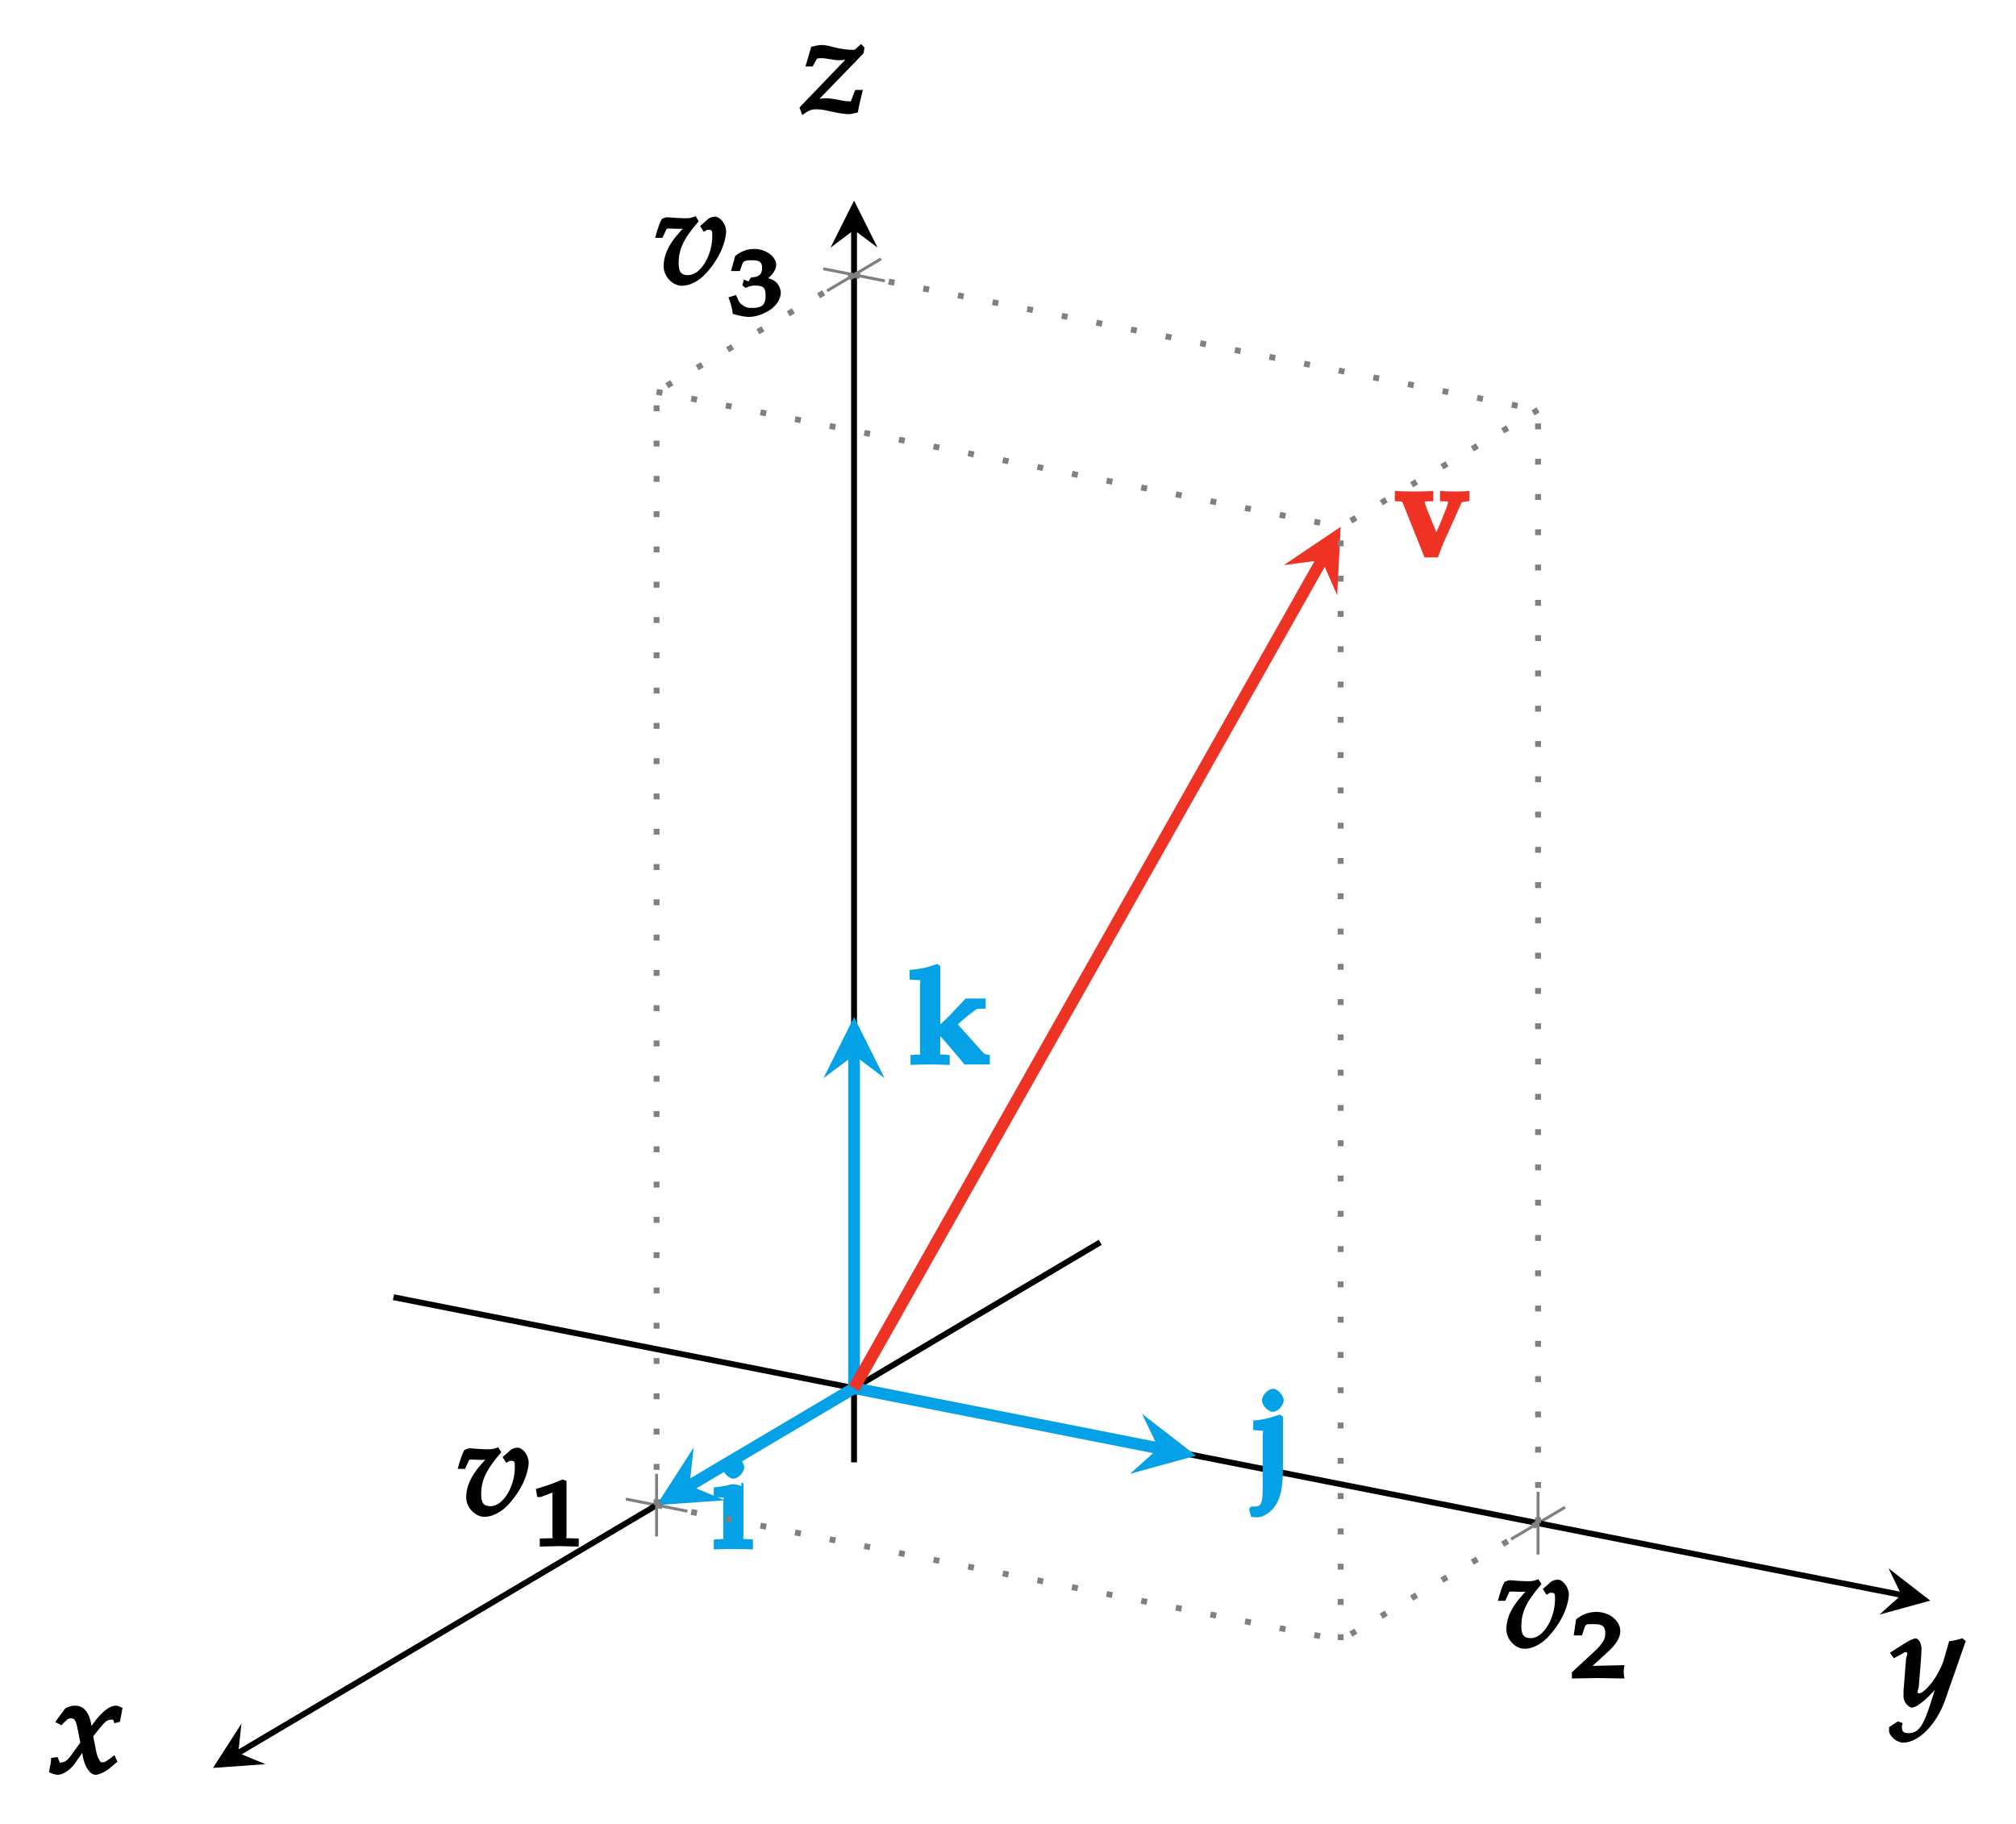
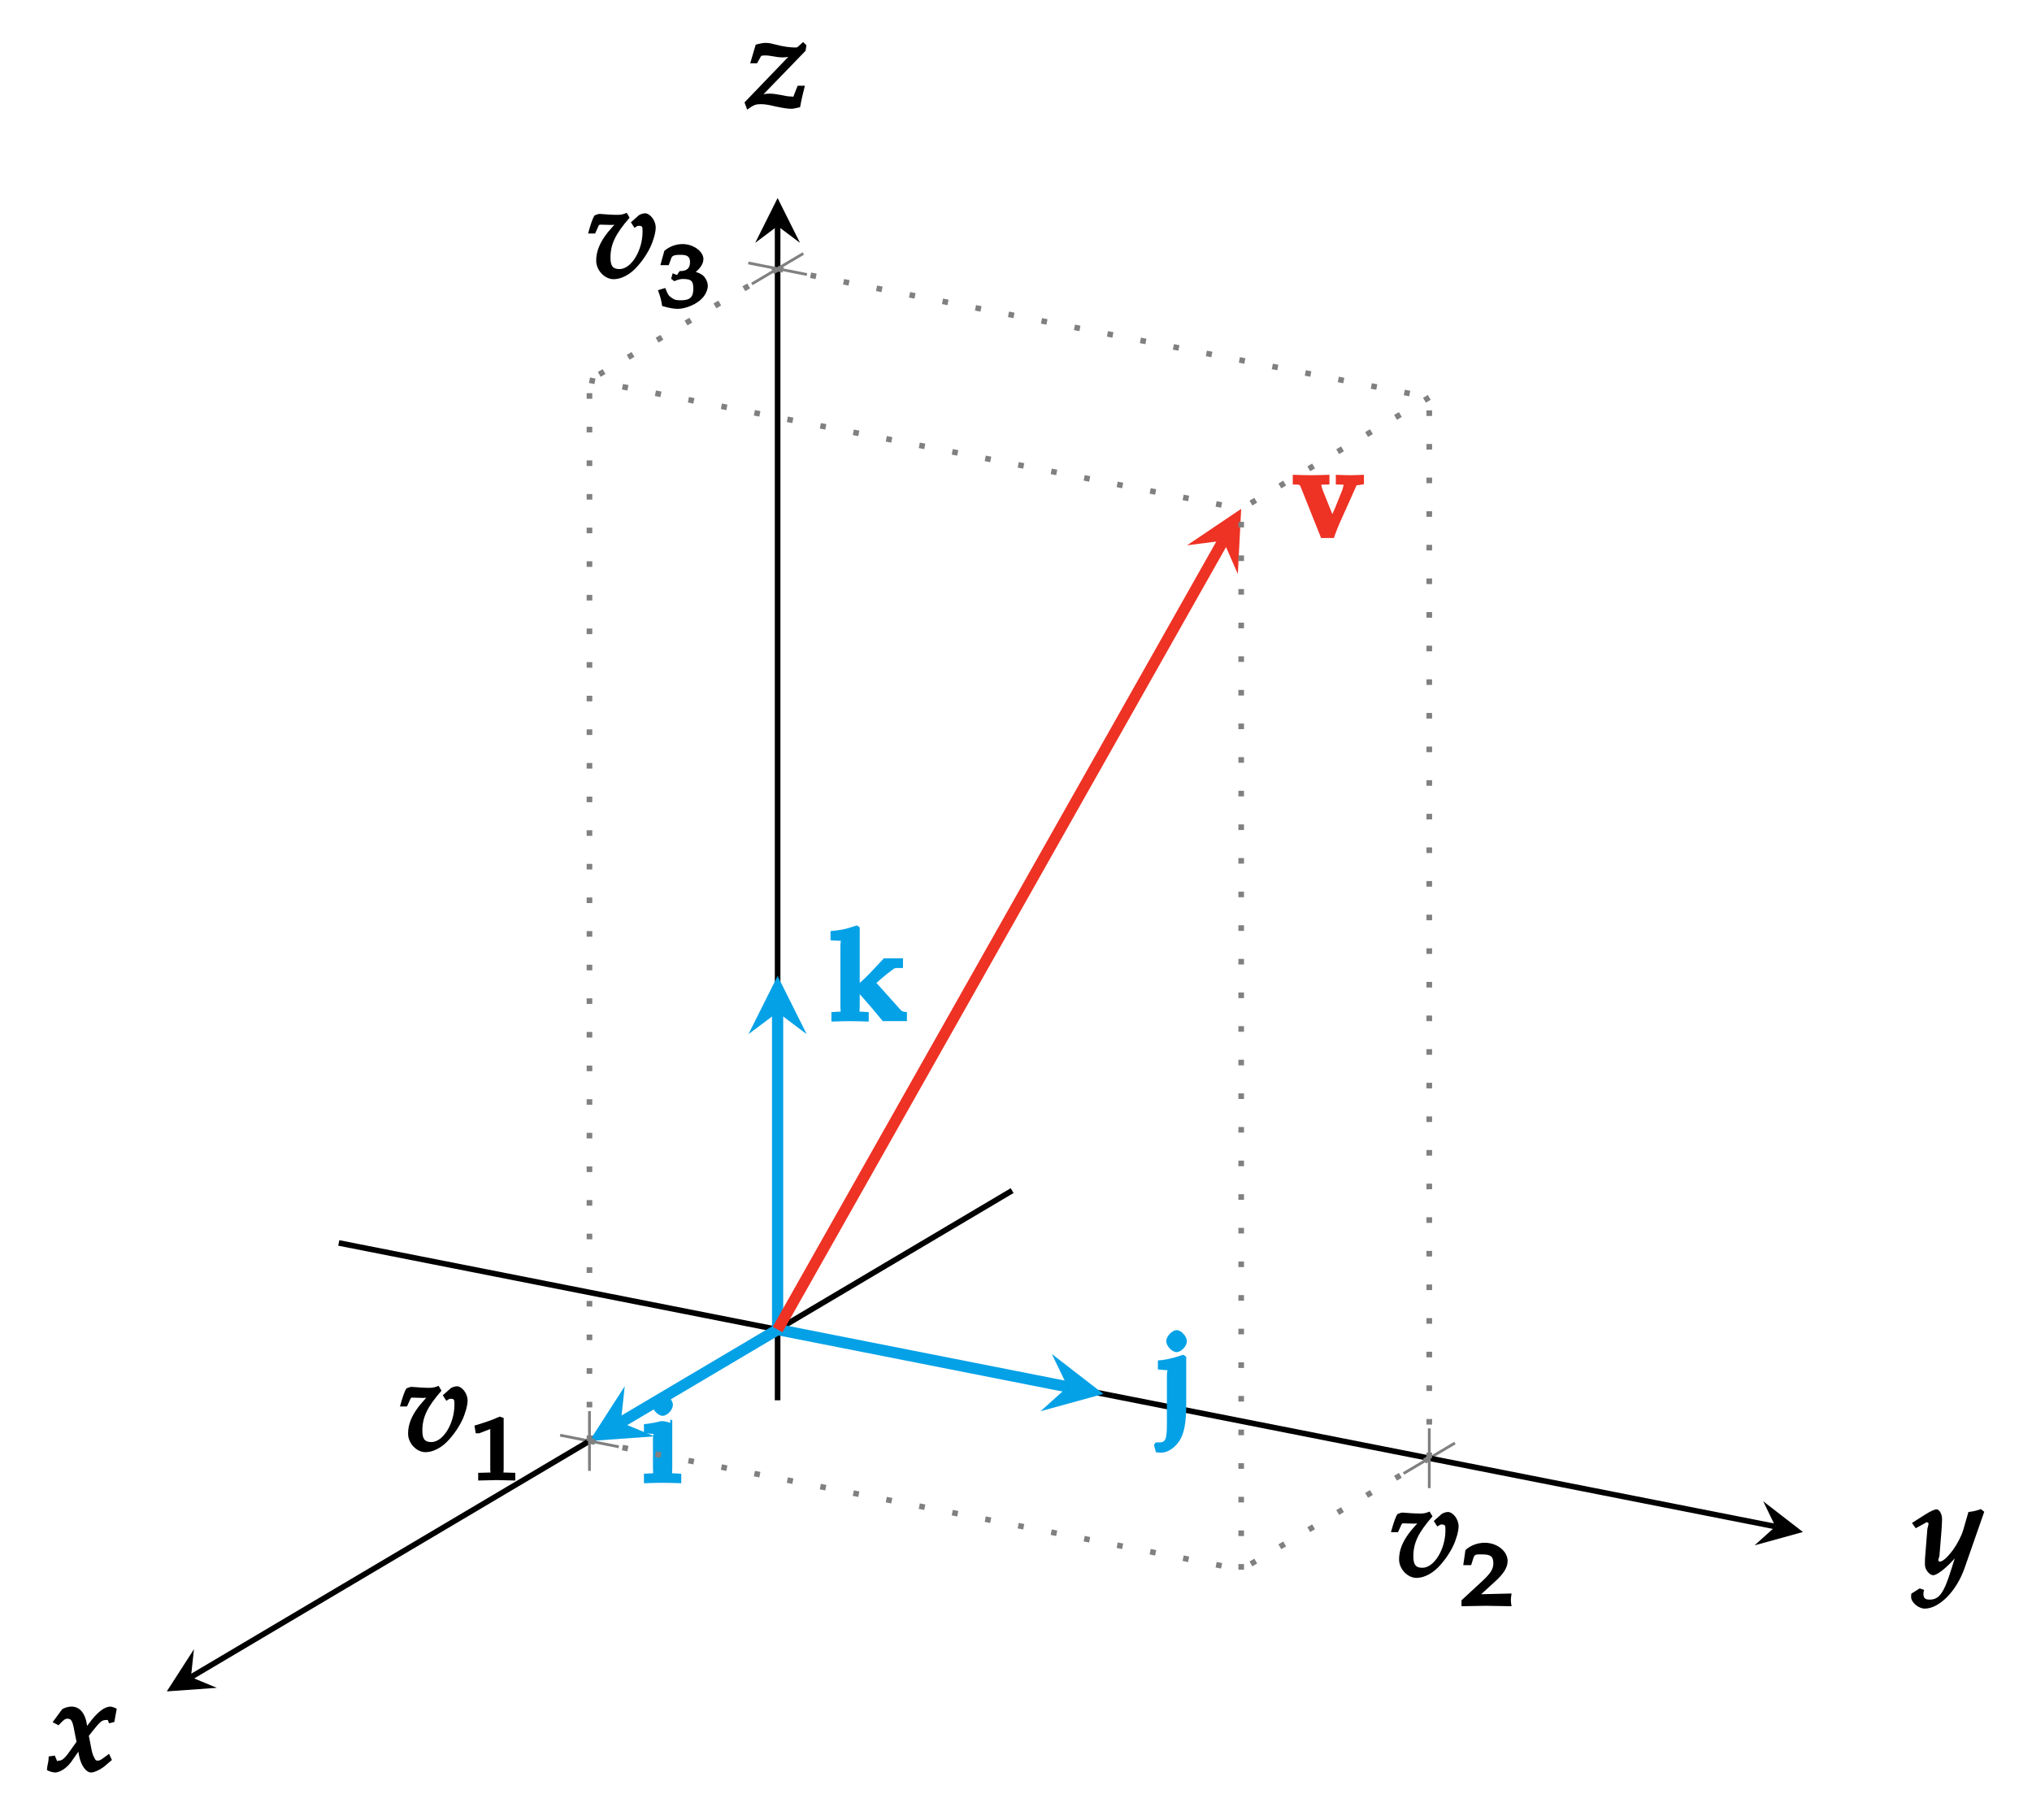
- <svg xmlns="http://www.w3.org/2000/svg" xmlns:xlink="http://www.w3.org/1999/xlink" width="136.66pt" height="123.64pt" viewBox="0 0 136.66 123.64" version="1.1">
+ <svg xmlns="http://www.w3.org/2000/svg" xmlns:xlink="http://www.w3.org/1999/xlink" width="144.58pt" height="129.43pt" viewBox="0 0 144.58 129.43" version="1.1">
  <defs>
    <g>
      <symbol overflow="visible" id="glyph0-0">
        <path style="stroke:none;" d="" />
      </symbol>
      <symbol overflow="visible" id="glyph0-1">
        <path style="stroke:none;" d="M 4.906 -3.578 C 4.906 -4.094 4.5 -4.594 4.141 -4.594 C 4.016 -4.594 3.781 -4.516 3.703 -4.453 L 3.141 -3.953 L 3.391 -3.562 C 3.641 -3.719 3.609 -3.703 3.703 -3.703 C 3.969 -3.703 3.969 -3.625 3.969 -3.281 C 3.969 -1.953 3.172 -0.625 2.328 -0.625 C 1.844 -0.625 1.688 -0.859 1.688 -1.438 C 1.688 -2.391 2.031 -3.109 3.047 -4.281 L 2.844 -4.625 C 2.578 -4.516 2.453 -4.484 2.172 -4.484 C 1.781 -4.484 1.375 -4.516 0.984 -4.547 C 0.859 -4.562 0.766 -4.531 0.547 -4.438 C 0.406 -4.203 0.266 -3.781 0.094 -3.156 L 0.594 -3.156 L 0.828 -3.672 C 0.891 -3.828 0.938 -3.781 1.172 -3.781 C 1.359 -3.781 1.531 -3.766 1.719 -3.766 C 1.922 -3.766 2.078 -3.781 2.328 -3.797 L 2.219 -4.031 C 1.125 -2.953 0.672 -2.109 0.672 -1.219 C 0.672 -0.531 1.281 0.094 1.906 0.094 C 2.328 0.094 2.797 -0.094 3.25 -0.469 C 3.703 -0.859 4.219 -1.547 4.516 -2.172 C 4.734 -2.625 4.906 -3.219 4.906 -3.578 Z M 4.906 -3.578 " />
      </symbol>
      <symbol overflow="visible" id="glyph0-2">
        <path style="stroke:none;" d="M 4.938 -4.469 C 4.812 -4.531 4.625 -4.594 4.531 -4.594 C 4.141 -4.594 3.625 -4.234 3.016 -3.406 L 2.656 -2.922 L 2.938 -2.812 L 2.875 -3.25 C 2.75 -4.141 2.344 -4.594 1.766 -4.594 C 1.5 -4.594 1.172 -4.484 1.078 -4.375 L 0.422 -3.484 L 0.844 -3.266 C 1.203 -3.641 1.297 -3.734 1.484 -3.734 C 1.797 -3.734 1.859 -3.5 2.016 -2.625 L 2.125 -2.094 L 1.781 -1.609 C 1.359 -1 1.141 -0.75 0.875 -0.75 C 0.719 -0.75 0.766 -0.656 0.75 -0.703 L 0.578 -1.109 L 0.141 -1.047 C 0.141 -0.75 0.109 -0.625 0.047 -0.344 C 0.031 -0.234 0.031 -0.203 0.016 -0.078 C 0.203 0.031 0.484 0.094 0.594 0.094 C 0.922 0.094 1.406 -0.203 1.719 -0.625 L 2.453 -1.672 L 2.188 -1.766 L 2.297 -1.141 C 2.438 -0.391 2.812 0.094 3.156 0.094 C 3.375 0.094 3.797 -0.094 4.109 -0.344 L 4.641 -0.797 L 4.438 -1.234 C 3.922 -0.844 3.797 -0.75 3.641 -0.75 C 3.484 -0.75 3.469 -0.797 3.375 -0.984 C 3.281 -1.141 3.219 -1.375 3.172 -1.641 L 3 -2.516 L 3.297 -2.891 C 3.766 -3.469 3.906 -3.641 4.219 -3.641 C 4.375 -3.641 4.328 -3.703 4.438 -3.406 L 4.812 -3.5 L 4.984 -4.438 Z M 4.938 -4.469 " />
      </symbol>
      <symbol overflow="visible" id="glyph0-3">
        <path style="stroke:none;" d="M 4.984 -4.469 L 4.812 -4.609 C 4.484 -4.5 4.266 -4.438 3.922 -4.406 L 3.547 -3.109 C 3.422 -2.688 3.125 -2.125 2.812 -1.688 C 2.469 -1.234 2.109 -0.875 1.891 -0.875 C 1.672 -0.875 1.844 -1.172 1.859 -1.281 L 2 -3.016 C 2.016 -3.297 2.047 -3.641 2.047 -3.891 C 2.047 -4.297 1.828 -4.594 1.656 -4.594 C 1.531 -4.594 1.281 -4.5 0.812 -4.203 L -0.094 -3.625 L 0.172 -3.25 L 0.828 -3.609 C 0.875 -3.641 0.891 -3.672 0.953 -3.672 C 1.203 -3.672 1.016 -3.359 1 -3.203 L 0.828 -1.031 L 0.828 -0.672 C 0.812 -0.297 1.172 0.094 1.406 0.094 C 1.766 0.094 2.703 -0.703 3.438 -1.719 L 3.172 -1.812 L 2.688 -0.281 C 2.188 1.312 1.859 1.828 1.172 1.828 C 0.828 1.828 0.719 1.719 0.719 1.406 C 0.719 1.359 0.719 1.297 0.766 1.141 L 0.453 1.031 L -0.141 1.406 C -0.156 1.547 -0.156 1.594 -0.156 1.641 C -0.156 2.031 0.375 2.469 0.812 2.469 C 1.844 2.469 3.078 1.234 3.656 -0.438 L 5.047 -4.422 Z M 4.984 -4.469 " />
      </symbol>
      <symbol overflow="visible" id="glyph0-4">
        <path style="stroke:none;" d="M 4.266 -4.469 L 4.078 -4.656 L 3.734 -4.344 C 3.625 -4.266 3.656 -4.266 3.5 -4.266 C 3.172 -4.266 2.672 -4.328 2.203 -4.453 C 1.953 -4.516 1.688 -4.594 1.422 -4.594 C 1.25 -4.594 1.062 -4.562 0.703 -4.469 L 0.312 -3.141 L 0.797 -3.141 L 1.094 -3.672 C 1.172 -3.688 1.266 -3.703 1.391 -3.703 C 1.531 -3.703 1.625 -3.688 1.828 -3.656 C 2.156 -3.594 2.406 -3.562 2.625 -3.562 C 2.984 -3.562 3.203 -3.625 3.531 -3.781 L 3.422 -4.016 L -0.094 -0.359 L 0.094 0.156 C 0.562 -0.188 0.719 -0.234 1.062 -0.234 C 1.297 -0.234 1.578 -0.203 2.078 -0.078 C 2.672 0.047 2.984 0.094 3.234 0.094 C 3.359 0.094 3.438 0.078 3.859 -0.016 C 3.984 -0.688 4.062 -0.984 4.203 -1.547 L 3.688 -1.547 L 3.422 -0.875 C 3.359 -0.703 3.422 -0.781 3.203 -0.781 C 3 -0.781 2.766 -0.828 2.562 -0.875 C 2.234 -0.938 1.906 -0.984 1.719 -0.984 C 1.406 -0.984 1.141 -0.938 0.781 -0.797 L 0.891 -0.562 L 4.25 -4.031 L 4.312 -4.422 Z M 4.266 -4.469 " />
      </symbol>
      <symbol overflow="visible" id="glyph1-0">
        <path style="stroke:none;" d="" />
      </symbol>
      <symbol overflow="visible" id="glyph1-1">
        <path style="stroke:none;" d="M 3.234 -0.156 L 3.234 -0.516 L 2.688 -0.531 C 2.297 -0.562 2.406 -0.438 2.406 -0.75 L 2.406 -4.422 L 2.125 -4.516 C 1.672 -4.312 1.172 -4.125 0.328 -3.875 L 0.422 -3.328 L 0.656 -3.328 L 1.562 -3.672 L 1.578 -3.672 C 1.625 -3.672 1.453 -3.797 1.453 -3.656 L 1.453 -0.75 C 1.453 -0.438 1.562 -0.562 1.188 -0.531 L 0.594 -0.516 L 0.594 0.031 L 1.938 0 L 3.234 0.031 Z M 3.234 -0.156 " />
      </symbol>
      <symbol overflow="visible" id="glyph1-2">
        <path style="stroke:none;" d="M 3.578 -0.156 C 3.562 -0.281 3.562 -0.344 3.562 -0.438 C 3.562 -0.516 3.562 -0.562 3.609 -0.875 L 0.969 -0.812 L 1.109 -0.516 L 2.375 -1.672 C 3.062 -2.281 3.328 -2.734 3.328 -3.188 C 3.328 -3.875 2.594 -4.484 1.703 -4.484 C 1.203 -4.484 0.719 -4.312 0.328 -3.969 L 0.172 -2.891 L 0.734 -2.891 L 0.875 -3.344 C 0.984 -3.688 1.047 -3.656 1.516 -3.656 C 2.125 -3.656 2.312 -3.516 2.312 -3.016 C 2.312 -2.562 2.078 -2.25 1.281 -1.531 L 0.047 -0.391 L 0.047 0.031 L 1.797 0 L 3.609 0.031 Z M 3.578 -0.156 " />
      </symbol>
      <symbol overflow="visible" id="glyph1-3">
        <path style="stroke:none;" d="M 3.547 -1.516 C 3.547 -1.812 3.344 -2.188 3.094 -2.328 C 2.922 -2.438 2.625 -2.547 2.281 -2.594 L 2.406 -2.297 C 2.969 -2.656 3.234 -3.062 3.234 -3.422 C 3.234 -3.953 2.531 -4.484 1.75 -4.484 C 1.281 -4.484 0.812 -4.312 0.453 -4 L 0.172 -2.984 L 0.766 -2.984 L 0.953 -3.5 C 1.031 -3.703 1.281 -3.719 1.641 -3.719 C 2.094 -3.719 2.281 -3.578 2.281 -3.203 C 2.281 -2.766 2.062 -2.562 1.562 -2.562 C 1.516 -2.562 1.359 -2.281 1.359 -2.281 L 1.047 -2.406 L 0.938 -2.016 L 1.156 -1.844 C 1.469 -1.969 1.594 -2 1.781 -2 C 2.375 -2 2.516 -1.859 2.516 -1.312 C 2.516 -0.703 2.281 -0.484 1.625 -0.484 C 1.297 -0.484 1.156 -0.516 0.938 -0.688 C 0.766 -0.812 0.734 -0.828 0.516 -1.359 L 0 -1.203 C 0.172 -0.734 0.234 -0.516 0.297 -0.078 C 0.844 0.078 1.156 0.125 1.406 0.125 C 1.969 0.125 2.75 -0.203 3.125 -0.609 C 3.375 -0.844 3.547 -1.234 3.547 -1.516 Z M 3.547 -1.516 " />
      </symbol>
      <symbol overflow="visible" id="glyph2-0">
        <path style="stroke:none;" d="" />
      </symbol>
      <symbol overflow="visible" id="glyph2-1">
        <path style="stroke:none;" d="M 2.812 -0.141 L 2.812 -0.641 L 2.359 -0.672 C 2.078 -0.688 2.172 -0.578 2.172 -1.062 L 2.172 -4.438 L 2.031 -4.516 L 2.031 -4.266 C 2.031 -4.266 1.562 -4.438 1.312 -4.375 C 0.984 -4.281 0.812 -4.266 0.438 -4.203 L 0.156 -4.172 L 0.156 -3.531 L 0.703 -3.484 C 0.922 -3.469 0.797 -3.562 0.797 -3.031 L 0.797 -1.062 C 0.797 -0.578 0.891 -0.688 0.625 -0.672 L 0.156 -0.641 L 0.156 0.031 C 0.688 0.016 1.078 0 1.469 0 C 1.859 0 2.266 0.016 2.812 0.031 Z M 2.219 -5.547 C 2.219 -5.859 1.828 -6.328 1.5 -6.328 C 1.156 -6.328 0.75 -5.875 0.75 -5.547 C 0.75 -5.203 1.156 -4.766 1.484 -4.766 C 1.828 -4.766 2.219 -5.203 2.219 -5.547 Z M 2.219 -5.547 " />
      </symbol>
      <symbol overflow="visible" id="glyph2-2">
        <path style="stroke:none;" d="M 2.172 -1.047 L 2.172 -4.438 L 1.953 -4.578 L 1.312 -4.375 C 1.078 -4.312 0.812 -4.25 0.469 -4.203 L 0.156 -4.172 L 0.156 -3.531 L 0.703 -3.484 C 0.922 -3.469 0.797 -3.562 0.797 -3.031 L 0.797 0.172 C 0.797 1.359 0.75 1.656 0.266 1.656 L 0 1.656 L -0.125 1.844 L 0.016 2.359 C 0.172 2.375 0.359 2.391 0.391 2.391 C 0.812 2.391 1.328 2.078 1.656 1.594 C 2.016 1.062 2.172 0.328 2.172 -1.047 Z M 2.219 -5.547 C 2.219 -5.859 1.828 -6.328 1.5 -6.328 C 1.156 -6.328 0.75 -5.875 0.75 -5.547 C 0.75 -5.203 1.156 -4.766 1.484 -4.766 C 1.828 -4.766 2.219 -5.203 2.219 -5.547 Z M 2.219 -5.547 " />
      </symbol>
      <symbol overflow="visible" id="glyph2-3">
        <path style="stroke:none;" d="M 5.484 -0.172 L 5.484 -0.641 C 5.172 -0.672 5.109 -0.703 4.953 -0.891 L 3.188 -2.859 L 3.188 -2.609 C 3.188 -2.609 3.891 -3.25 4.453 -3.656 C 4.594 -3.766 4.656 -3.781 4.797 -3.781 L 5.203 -3.781 L 5.203 -4.469 L 3.844 -4.469 L 2.844 -3.406 C 2.641 -3.188 2.391 -2.953 2.125 -2.719 L 2.125 -6.672 L 1.922 -6.812 L 1.281 -6.609 C 1.016 -6.531 0.703 -6.469 0.047 -6.406 L 0.047 -5.75 L 0.656 -5.719 C 0.859 -5.719 0.75 -5.797 0.75 -5.266 L 0.75 -1.062 C 0.75 -0.578 0.859 -0.688 0.578 -0.672 L 0.109 -0.641 L 0.109 0.031 C 0.641 0.016 1.031 0 1.422 0 C 1.828 0 2.219 0.016 2.766 0.031 L 2.766 -0.641 L 2.312 -0.672 C 2.031 -0.688 2.125 -0.578 2.125 -1.062 L 2.125 -2.031 L 2.031 -2.031 C 3.109 -0.797 2.797 -1.172 3.766 0 L 5.484 0 Z M 5.484 -0.172 " />
      </symbol>
      <symbol overflow="visible" id="glyph2-4">
        <path style="stroke:none;" d="M 5.016 -3.953 L 5.016 -4.469 C 4.594 -4.453 4.312 -4.438 4.031 -4.438 C 3.734 -4.438 3.438 -4.453 3.016 -4.469 L 3.016 -3.781 L 3.5 -3.766 C 3.625 -3.75 3.562 -3.859 3.562 -3.781 C 3.562 -3.672 3.531 -3.547 3.484 -3.406 L 2.938 -2.047 L 2.766 -1.672 L 2.109 -3.312 C 2.016 -3.547 1.984 -3.672 1.984 -3.781 C 1.984 -3.859 1.922 -3.75 2.047 -3.766 L 2.562 -3.781 L 2.562 -4.469 C 2.031 -4.453 1.656 -4.438 1.266 -4.438 C 0.875 -4.438 0.484 -4.453 -0.047 -4.469 L -0.047 -3.781 L 0.328 -3.766 C 0.469 -3.75 0.453 -3.766 0.609 -3.375 L 1.969 0.031 L 2.875 0.031 C 3.078 -0.547 3.172 -0.766 3.281 -1.016 L 4.438 -3.594 C 4.516 -3.797 4.469 -3.703 4.625 -3.734 L 5.016 -3.797 Z M 5.016 -3.953 " />
      </symbol>
    </g>
-     <clipPath id="clip1">
-       <path d="M 10 78 L 81 78 L 81 123.641 L 10 123.641 Z M 10 78 " />
-     </clipPath>
  </defs>
  <g id="surface1">
-     <path style="fill:none;stroke-width:0.199;stroke-linecap:butt;stroke-linejoin:miter;stroke:rgb(50%,50%,50%);stroke-opacity:1;stroke-miterlimit:10;" d="M -13.512 -4.988 L -9.34 -5.812 " transform="matrix(1,0,0,-1,55.934,96.633)" />
-     <path style="fill:none;stroke-width:0.199;stroke-linecap:butt;stroke-linejoin:miter;stroke:rgb(50%,50%,50%);stroke-opacity:1;stroke-miterlimit:10;" d="M 50.16 -5.543 L 46.5 -7.707 " transform="matrix(1,0,0,-1,55.934,96.633)" />
-     <g clip-path="url(#clip1)" clip-rule="nonzero">
-       <path style="fill:none;stroke-width:0.399;stroke-linecap:butt;stroke-linejoin:miter;stroke:rgb(0%,0%,0%);stroke-opacity:1;stroke-miterlimit:10;" d="M 18.648 12.414 L -39.782 -22.199 " transform="matrix(1,0,0,-1,55.934,96.633)" />
-     </g>
-     <path style=" stroke:none;fill-rule:nonzero;fill:rgb(0%,0%,0%);fill-opacity:1;" d="M 14.438 119.848 L 17.996 119.594 L 16.152 118.832 L 16.367 116.848 " />
-     <path style="fill:none;stroke-width:0.399;stroke-linecap:butt;stroke-linejoin:miter;stroke:rgb(0%,0%,0%);stroke-opacity:1;stroke-miterlimit:10;" d="M -29.262 8.695 L 72.957 -11.488 " transform="matrix(1,0,0,-1,55.934,96.633)" />
-     <path style=" stroke:none;fill-rule:nonzero;fill:rgb(0%,0%,0%);fill-opacity:1;" d="M 130.848 108.508 L 128.023 106.32 L 128.891 108.121 L 127.406 109.453 " />
+     <path style="fill:none;stroke-width:0.199;stroke-linecap:butt;stroke-linejoin:miter;stroke:rgb(50%,50%,50%);stroke-opacity:1;stroke-miterlimit:10;" d="M -13.512 -4.986 L -9.34 -5.811 " transform="matrix(1,0,0,-1,53.367,97.123)" />
+     <path style="fill:none;stroke-width:0.199;stroke-linecap:butt;stroke-linejoin:miter;stroke:rgb(50%,50%,50%);stroke-opacity:1;stroke-miterlimit:10;" d="M 50.156 -5.541 L 46.5 -7.709 " transform="matrix(1,0,0,-1,53.367,97.123)" />
+     <path style="fill:none;stroke-width:0.399;stroke-linecap:butt;stroke-linejoin:miter;stroke:rgb(0%,0%,0%);stroke-opacity:1;stroke-miterlimit:10;" d="M 18.649 12.416 L -39.781 -22.197 " transform="matrix(1,0,0,-1,53.367,97.123)" />
+     <path style=" stroke:none;fill-rule:nonzero;fill:rgb(0%,0%,0%);fill-opacity:1;" d="M 11.867 120.336 L 15.43 120.082 L 13.586 119.32 L 13.801 117.336 " />
+     <path style="fill:none;stroke-width:0.399;stroke-linecap:butt;stroke-linejoin:miter;stroke:rgb(0%,0%,0%);stroke-opacity:1;stroke-miterlimit:10;" d="M -29.262 8.693 L 72.957 -11.486 " transform="matrix(1,0,0,-1,53.367,97.123)" />
+     <path style=" stroke:none;fill-rule:nonzero;fill:rgb(0%,0%,0%);fill-opacity:1;" d="M 128.281 108.996 L 125.457 106.812 L 126.324 108.609 L 124.84 109.945 " />
    <g style="fill:rgb(0%,0%,0%);fill-opacity:1;">
-       <use xlink:href="#glyph0-1" x="30.931" y="102.732" />
+       <use xlink:href="#glyph0-1" x="28.364" y="103.222" />
    </g>
    <g style="fill:rgb(0%,0%,0%);fill-opacity:1;">
-       <use xlink:href="#glyph1-1" x="35.997" y="104.812" />
+       <use xlink:href="#glyph1-1" x="33.43" y="105.302" />
    </g>
    <g style="fill:rgb(0%,0%,0%);fill-opacity:1;">
-       <use xlink:href="#glyph0-1" x="101.442" y="111.676" />
+       <use xlink:href="#glyph0-1" x="98.875" y="112.166" />
    </g>
    <g style="fill:rgb(0%,0%,0%);fill-opacity:1;">
-       <use xlink:href="#glyph1-2" x="106.508" y="113.756" />
+       <use xlink:href="#glyph1-2" x="103.941" y="114.246" />
    </g>
-     <path style="fill:none;stroke-width:0.199;stroke-linecap:butt;stroke-linejoin:miter;stroke:rgb(50%,50%,50%);stroke-opacity:1;stroke-miterlimit:10;" d="M 48.328 -8.75 L 48.328 -4.5 " transform="matrix(1,0,0,-1,55.934,96.633)" />
-     <path style="fill:none;stroke-width:0.199;stroke-linecap:butt;stroke-linejoin:miter;stroke:rgb(50%,50%,50%);stroke-opacity:1;stroke-miterlimit:10;" d="M -0.125 78.414 L 4.046 77.59 " transform="matrix(1,0,0,-1,55.934,96.633)" />
-     <path style="fill:none;stroke-width:0.399;stroke-linecap:butt;stroke-linejoin:miter;stroke:rgb(0%,0%,0%);stroke-opacity:1;stroke-miterlimit:10;" d="M 1.961 -2.5 L 1.961 81.043 " transform="matrix(1,0,0,-1,55.934,96.633)" />
-     <path style=" stroke:none;fill-rule:nonzero;fill:rgb(0%,0%,0%);fill-opacity:1;" d="M 57.895 13.598 L 56.301 16.785 L 57.895 15.59 L 59.488 16.785 " />
+     <path style="fill:none;stroke-width:0.199;stroke-linecap:butt;stroke-linejoin:miter;stroke:rgb(50%,50%,50%);stroke-opacity:1;stroke-miterlimit:10;" d="M 48.328 -8.752 L 48.328 -4.498 " transform="matrix(1,0,0,-1,53.367,97.123)" />
+     <path style="fill:none;stroke-width:0.199;stroke-linecap:butt;stroke-linejoin:miter;stroke:rgb(50%,50%,50%);stroke-opacity:1;stroke-miterlimit:10;" d="M -0.125 78.416 L 4.047 77.592 " transform="matrix(1,0,0,-1,53.367,97.123)" />
+     <path style="fill:none;stroke-width:0.399;stroke-linecap:butt;stroke-linejoin:miter;stroke:rgb(0%,0%,0%);stroke-opacity:1;stroke-miterlimit:10;" d="M 1.961 -2.502 L 1.961 81.041 " transform="matrix(1,0,0,-1,53.367,97.123)" />
+     <path style=" stroke:none;fill-rule:nonzero;fill:rgb(0%,0%,0%);fill-opacity:1;" d="M 55.328 14.09 L 53.734 17.277 L 55.328 16.082 L 56.922 17.277 " />
    <g style="fill:rgb(0%,0%,0%);fill-opacity:1;">
-       <use xlink:href="#glyph0-1" x="44.316" y="19.279" />
+       <use xlink:href="#glyph0-1" x="41.749" y="19.769" />
    </g>
    <g style="fill:rgb(0%,0%,0%);fill-opacity:1;">
-       <use xlink:href="#glyph1-3" x="49.382" y="21.359" />
+       <use xlink:href="#glyph1-3" x="46.815" y="21.849" />
    </g>
-     <path style="fill:none;stroke-width:0.199;stroke-linecap:butt;stroke-linejoin:miter;stroke:rgb(50%,50%,50%);stroke-opacity:1;stroke-miterlimit:10;" d="M -11.426 -7.523 L -11.426 -3.273 " transform="matrix(1,0,0,-1,55.934,96.633)" />
-     <path style="fill:none;stroke-width:0.199;stroke-linecap:butt;stroke-linejoin:miter;stroke:rgb(50%,50%,50%);stroke-opacity:1;stroke-miterlimit:10;" d="M 3.789 79.086 L 0.132 76.918 " transform="matrix(1,0,0,-1,55.934,96.633)" />
-     <path style="fill:none;stroke-width:0.797;stroke-linecap:butt;stroke-linejoin:miter;stroke:rgb(1.999%,63.1%,90.199%);stroke-opacity:1;stroke-miterlimit:10;" d="M 1.961 2.531 L -9.196 -4.078 " transform="matrix(1,0,0,-1,55.934,96.633)" />
-     <path style=" stroke:none;fill-rule:nonzero;fill:rgb(1.999%,63.1%,90.199%);fill-opacity:1;" d="M 44.508 102.031 L 49.137 101.703 L 46.738 100.711 L 47.02 98.133 " />
+     <path style="fill:none;stroke-width:0.199;stroke-linecap:butt;stroke-linejoin:miter;stroke:rgb(50%,50%,50%);stroke-opacity:1;stroke-miterlimit:10;" d="M -11.426 -7.525 L -11.426 -3.272 " transform="matrix(1,0,0,-1,53.367,97.123)" />
+     <path style="fill:none;stroke-width:0.199;stroke-linecap:butt;stroke-linejoin:miter;stroke:rgb(50%,50%,50%);stroke-opacity:1;stroke-miterlimit:10;" d="M 3.789 79.088 L 0.129 76.92 " transform="matrix(1,0,0,-1,53.367,97.123)" />
+     <path style="fill:none;stroke-width:0.797;stroke-linecap:butt;stroke-linejoin:miter;stroke:rgb(1.999%,63.1%,90.199%);stroke-opacity:1;stroke-miterlimit:10;" d="M 1.961 2.529 L -9.195 -4.076 " transform="matrix(1,0,0,-1,53.367,97.123)" />
+     <path style=" stroke:none;fill-rule:nonzero;fill:rgb(1.999%,63.1%,90.199%);fill-opacity:1;" d="M 41.941 102.523 L 46.566 102.191 L 44.172 101.199 L 44.453 98.621 " />
    <g style="fill:rgb(1.961%,63.135%,90.195%);fill-opacity:1;">
-       <use xlink:href="#glyph2-1" x="48.228" y="105.005" />
+       <use xlink:href="#glyph2-1" x="45.661" y="105.495" />
    </g>
-     <path style="fill:none;stroke-width:0.797;stroke-linecap:butt;stroke-linejoin:miter;stroke:rgb(1.999%,63.1%,90.199%);stroke-opacity:1;stroke-miterlimit:10;" d="M 1.961 2.531 L 22.601 -1.543 " transform="matrix(1,0,0,-1,55.934,96.633)" />
-     <path style=" stroke:none;fill-rule:nonzero;fill:rgb(1.999%,63.1%,90.199%);fill-opacity:1;" d="M 81.078 98.68 L 77.41 95.84 L 78.535 98.176 L 76.605 99.91 " />
+     <path style="fill:none;stroke-width:0.797;stroke-linecap:butt;stroke-linejoin:miter;stroke:rgb(1.999%,63.1%,90.199%);stroke-opacity:1;stroke-miterlimit:10;" d="M 1.961 2.529 L 22.598 -1.545 " transform="matrix(1,0,0,-1,53.367,97.123)" />
+     <path style=" stroke:none;fill-rule:nonzero;fill:rgb(1.999%,63.1%,90.199%);fill-opacity:1;" d="M 78.512 99.172 L 74.84 96.332 L 75.965 98.668 L 74.039 100.402 " />
    <g style="fill:rgb(1.961%,63.135%,90.195%);fill-opacity:1;">
-       <use xlink:href="#glyph2-2" x="84.797" y="100.473" />
+       <use xlink:href="#glyph2-2" x="82.23" y="100.963" />
    </g>
-     <path style="fill:none;stroke-width:0.797;stroke-linecap:butt;stroke-linejoin:miter;stroke:rgb(1.999%,63.1%,90.199%);stroke-opacity:1;stroke-miterlimit:10;" d="M 1.961 2.531 L 1.961 25.098 " transform="matrix(1,0,0,-1,55.934,96.633)" />
-     <path style=" stroke:none;fill-rule:nonzero;fill:rgb(1.999%,63.1%,90.199%);fill-opacity:1;" d="M 57.895 68.945 L 55.82 73.09 L 57.895 71.535 L 59.965 73.09 " />
+     <path style="fill:none;stroke-width:0.797;stroke-linecap:butt;stroke-linejoin:miter;stroke:rgb(1.999%,63.1%,90.199%);stroke-opacity:1;stroke-miterlimit:10;" d="M 1.961 2.529 L 1.961 25.1 " transform="matrix(1,0,0,-1,53.367,97.123)" />
+     <path style=" stroke:none;fill-rule:nonzero;fill:rgb(1.999%,63.1%,90.199%);fill-opacity:1;" d="M 55.328 69.434 L 53.254 73.578 L 55.328 72.023 L 57.398 73.578 " />
    <g style="fill:rgb(1.961%,63.135%,90.195%);fill-opacity:1;">
-       <use xlink:href="#glyph2-3" x="61.613" y="72.16" />
+       <use xlink:href="#glyph2-3" x="59.046" y="72.65" />
    </g>
-     <path style="fill:none;stroke-width:0.797;stroke-linecap:butt;stroke-linejoin:miter;stroke:rgb(93.3%,19.6%,14.099%);stroke-opacity:1;stroke-miterlimit:10;" d="M 1.961 2.531 L 33.668 58.66 " transform="matrix(1,0,0,-1,55.934,96.633)" />
-     <path style=" stroke:none;fill-rule:nonzero;fill:rgb(93.3%,19.6%,14.099%);fill-opacity:1;" d="M 90.879 35.715 L 87.027 38.309 L 89.602 37.973 L 90.645 40.352 " />
+     <path style="fill:none;stroke-width:0.797;stroke-linecap:butt;stroke-linejoin:miter;stroke:rgb(93.3%,19.6%,14.099%);stroke-opacity:1;stroke-miterlimit:10;" d="M 1.961 2.529 L 33.668 58.658 " transform="matrix(1,0,0,-1,53.367,97.123)" />
+     <path style=" stroke:none;fill-rule:nonzero;fill:rgb(93.3%,19.6%,14.099%);fill-opacity:1;" d="M 88.312 36.203 L 84.461 38.797 L 87.035 38.465 L 88.074 40.84 " />
    <g style="fill:rgb(93.332%,19.608%,14.119%);fill-opacity:1;">
-       <use xlink:href="#glyph2-4" x="94.597" y="37.758" />
+       <use xlink:href="#glyph2-4" x="92.03" y="38.248" />
    </g>
-     <path style="fill:none;stroke-width:0.399;stroke-linecap:butt;stroke-linejoin:miter;stroke:rgb(50%,50%,50%);stroke-opacity:1;stroke-dasharray:0.399,1.993;stroke-miterlimit:10;" d="M -11.426 -5.398 L 34.945 -14.555 " transform="matrix(1,0,0,-1,55.934,96.633)" />
-     <path style="fill:none;stroke-width:0.399;stroke-linecap:butt;stroke-linejoin:miter;stroke:rgb(50%,50%,50%);stroke-opacity:1;stroke-dasharray:0.399,1.993;stroke-miterlimit:10;" d="M 48.328 -6.625 L 34.945 -14.555 " transform="matrix(1,0,0,-1,55.934,96.633)" />
-     <path style="fill:none;stroke-width:0.399;stroke-linecap:butt;stroke-linejoin:miter;stroke:rgb(50%,50%,50%);stroke-opacity:1;stroke-dasharray:0.399,1.993;stroke-miterlimit:10;" d="M 48.328 -6.625 L 48.328 68.848 " transform="matrix(1,0,0,-1,55.934,96.633)" />
-     <path style="fill:none;stroke-width:0.399;stroke-linecap:butt;stroke-linejoin:miter;stroke:rgb(50%,50%,50%);stroke-opacity:1;stroke-dasharray:0.399,1.993;stroke-miterlimit:10;" d="M 1.961 78.004 L 48.328 68.848 " transform="matrix(1,0,0,-1,55.934,96.633)" />
-     <path style="fill:none;stroke-width:0.399;stroke-linecap:butt;stroke-linejoin:miter;stroke:rgb(50%,50%,50%);stroke-opacity:1;stroke-dasharray:0.399,1.993;stroke-miterlimit:10;" d="M -11.426 -5.398 L -11.426 70.074 " transform="matrix(1,0,0,-1,55.934,96.633)" />
-     <path style="fill:none;stroke-width:0.399;stroke-linecap:butt;stroke-linejoin:miter;stroke:rgb(50%,50%,50%);stroke-opacity:1;stroke-dasharray:0.399,1.993;stroke-miterlimit:10;" d="M 1.961 78.004 L -11.426 70.074 " transform="matrix(1,0,0,-1,55.934,96.633)" />
-     <path style="fill:none;stroke-width:0.399;stroke-linecap:butt;stroke-linejoin:miter;stroke:rgb(50%,50%,50%);stroke-opacity:1;stroke-dasharray:0.399,1.993;stroke-miterlimit:10;" d="M 34.945 -14.555 L 34.945 60.918 " transform="matrix(1,0,0,-1,55.934,96.633)" />
-     <path style="fill:none;stroke-width:0.399;stroke-linecap:butt;stroke-linejoin:miter;stroke:rgb(50%,50%,50%);stroke-opacity:1;stroke-dasharray:0.399,1.993;stroke-miterlimit:10;" d="M -11.426 70.074 L 34.945 60.918 " transform="matrix(1,0,0,-1,55.934,96.633)" />
-     <path style="fill:none;stroke-width:0.399;stroke-linecap:butt;stroke-linejoin:miter;stroke:rgb(50%,50%,50%);stroke-opacity:1;stroke-dasharray:0.399,1.993;stroke-miterlimit:10;" d="M 48.328 68.848 L 34.945 60.918 " transform="matrix(1,0,0,-1,55.934,96.633)" />
+     <path style="fill:none;stroke-width:0.399;stroke-linecap:butt;stroke-linejoin:miter;stroke:rgb(50%,50%,50%);stroke-opacity:1;stroke-dasharray:0.399,1.993;stroke-miterlimit:10;" d="M -11.426 -5.4 L 34.946 -14.553 " transform="matrix(1,0,0,-1,53.367,97.123)" />
+     <path style="fill:none;stroke-width:0.399;stroke-linecap:butt;stroke-linejoin:miter;stroke:rgb(50%,50%,50%);stroke-opacity:1;stroke-dasharray:0.399,1.993;stroke-miterlimit:10;" d="M 48.328 -6.623 L 34.946 -14.553 " transform="matrix(1,0,0,-1,53.367,97.123)" />
+     <path style="fill:none;stroke-width:0.399;stroke-linecap:butt;stroke-linejoin:miter;stroke:rgb(50%,50%,50%);stroke-opacity:1;stroke-dasharray:0.399,1.993;stroke-miterlimit:10;" d="M 48.328 -6.623 L 48.328 68.85 " transform="matrix(1,0,0,-1,53.367,97.123)" />
+     <path style="fill:none;stroke-width:0.399;stroke-linecap:butt;stroke-linejoin:miter;stroke:rgb(50%,50%,50%);stroke-opacity:1;stroke-dasharray:0.399,1.993;stroke-miterlimit:10;" d="M 1.961 78.002 L 48.328 68.85 " transform="matrix(1,0,0,-1,53.367,97.123)" />
+     <path style="fill:none;stroke-width:0.399;stroke-linecap:butt;stroke-linejoin:miter;stroke:rgb(50%,50%,50%);stroke-opacity:1;stroke-dasharray:0.399,1.993;stroke-miterlimit:10;" d="M -11.426 -5.4 L -11.426 70.072 " transform="matrix(1,0,0,-1,53.367,97.123)" />
+     <path style="fill:none;stroke-width:0.399;stroke-linecap:butt;stroke-linejoin:miter;stroke:rgb(50%,50%,50%);stroke-opacity:1;stroke-dasharray:0.399,1.993;stroke-miterlimit:10;" d="M 1.961 78.002 L -11.426 70.072 " transform="matrix(1,0,0,-1,53.367,97.123)" />
+     <path style="fill:none;stroke-width:0.399;stroke-linecap:butt;stroke-linejoin:miter;stroke:rgb(50%,50%,50%);stroke-opacity:1;stroke-dasharray:0.399,1.993;stroke-miterlimit:10;" d="M 34.946 -14.553 L 34.946 60.92 " transform="matrix(1,0,0,-1,53.367,97.123)" />
+     <path style="fill:none;stroke-width:0.399;stroke-linecap:butt;stroke-linejoin:miter;stroke:rgb(50%,50%,50%);stroke-opacity:1;stroke-dasharray:0.399,1.993;stroke-miterlimit:10;" d="M -11.426 70.072 L 34.946 60.92 " transform="matrix(1,0,0,-1,53.367,97.123)" />
+     <path style="fill:none;stroke-width:0.399;stroke-linecap:butt;stroke-linejoin:miter;stroke:rgb(50%,50%,50%);stroke-opacity:1;stroke-dasharray:0.399,1.993;stroke-miterlimit:10;" d="M 48.328 68.85 L 34.946 60.92 " transform="matrix(1,0,0,-1,53.367,97.123)" />
    <g style="fill:rgb(0%,0%,0%);fill-opacity:1;">
-       <use xlink:href="#glyph0-2" x="3.32" y="120.221" />
+       <use xlink:href="#glyph0-2" x="3.321" y="126.012" />
    </g>
    <g style="fill:rgb(0%,0%,0%);fill-opacity:1;">
-       <use xlink:href="#glyph0-3" x="128.207" y="115.664" />
+       <use xlink:href="#glyph0-3" x="136.135" y="111.977" />
    </g>
    <g style="fill:rgb(0%,0%,0%);fill-opacity:1;">
-       <use xlink:href="#glyph0-4" x="54.289" y="7.644" />
+       <use xlink:href="#glyph0-4" x="53.067" y="7.645" />
    </g>
  </g>
</svg>
